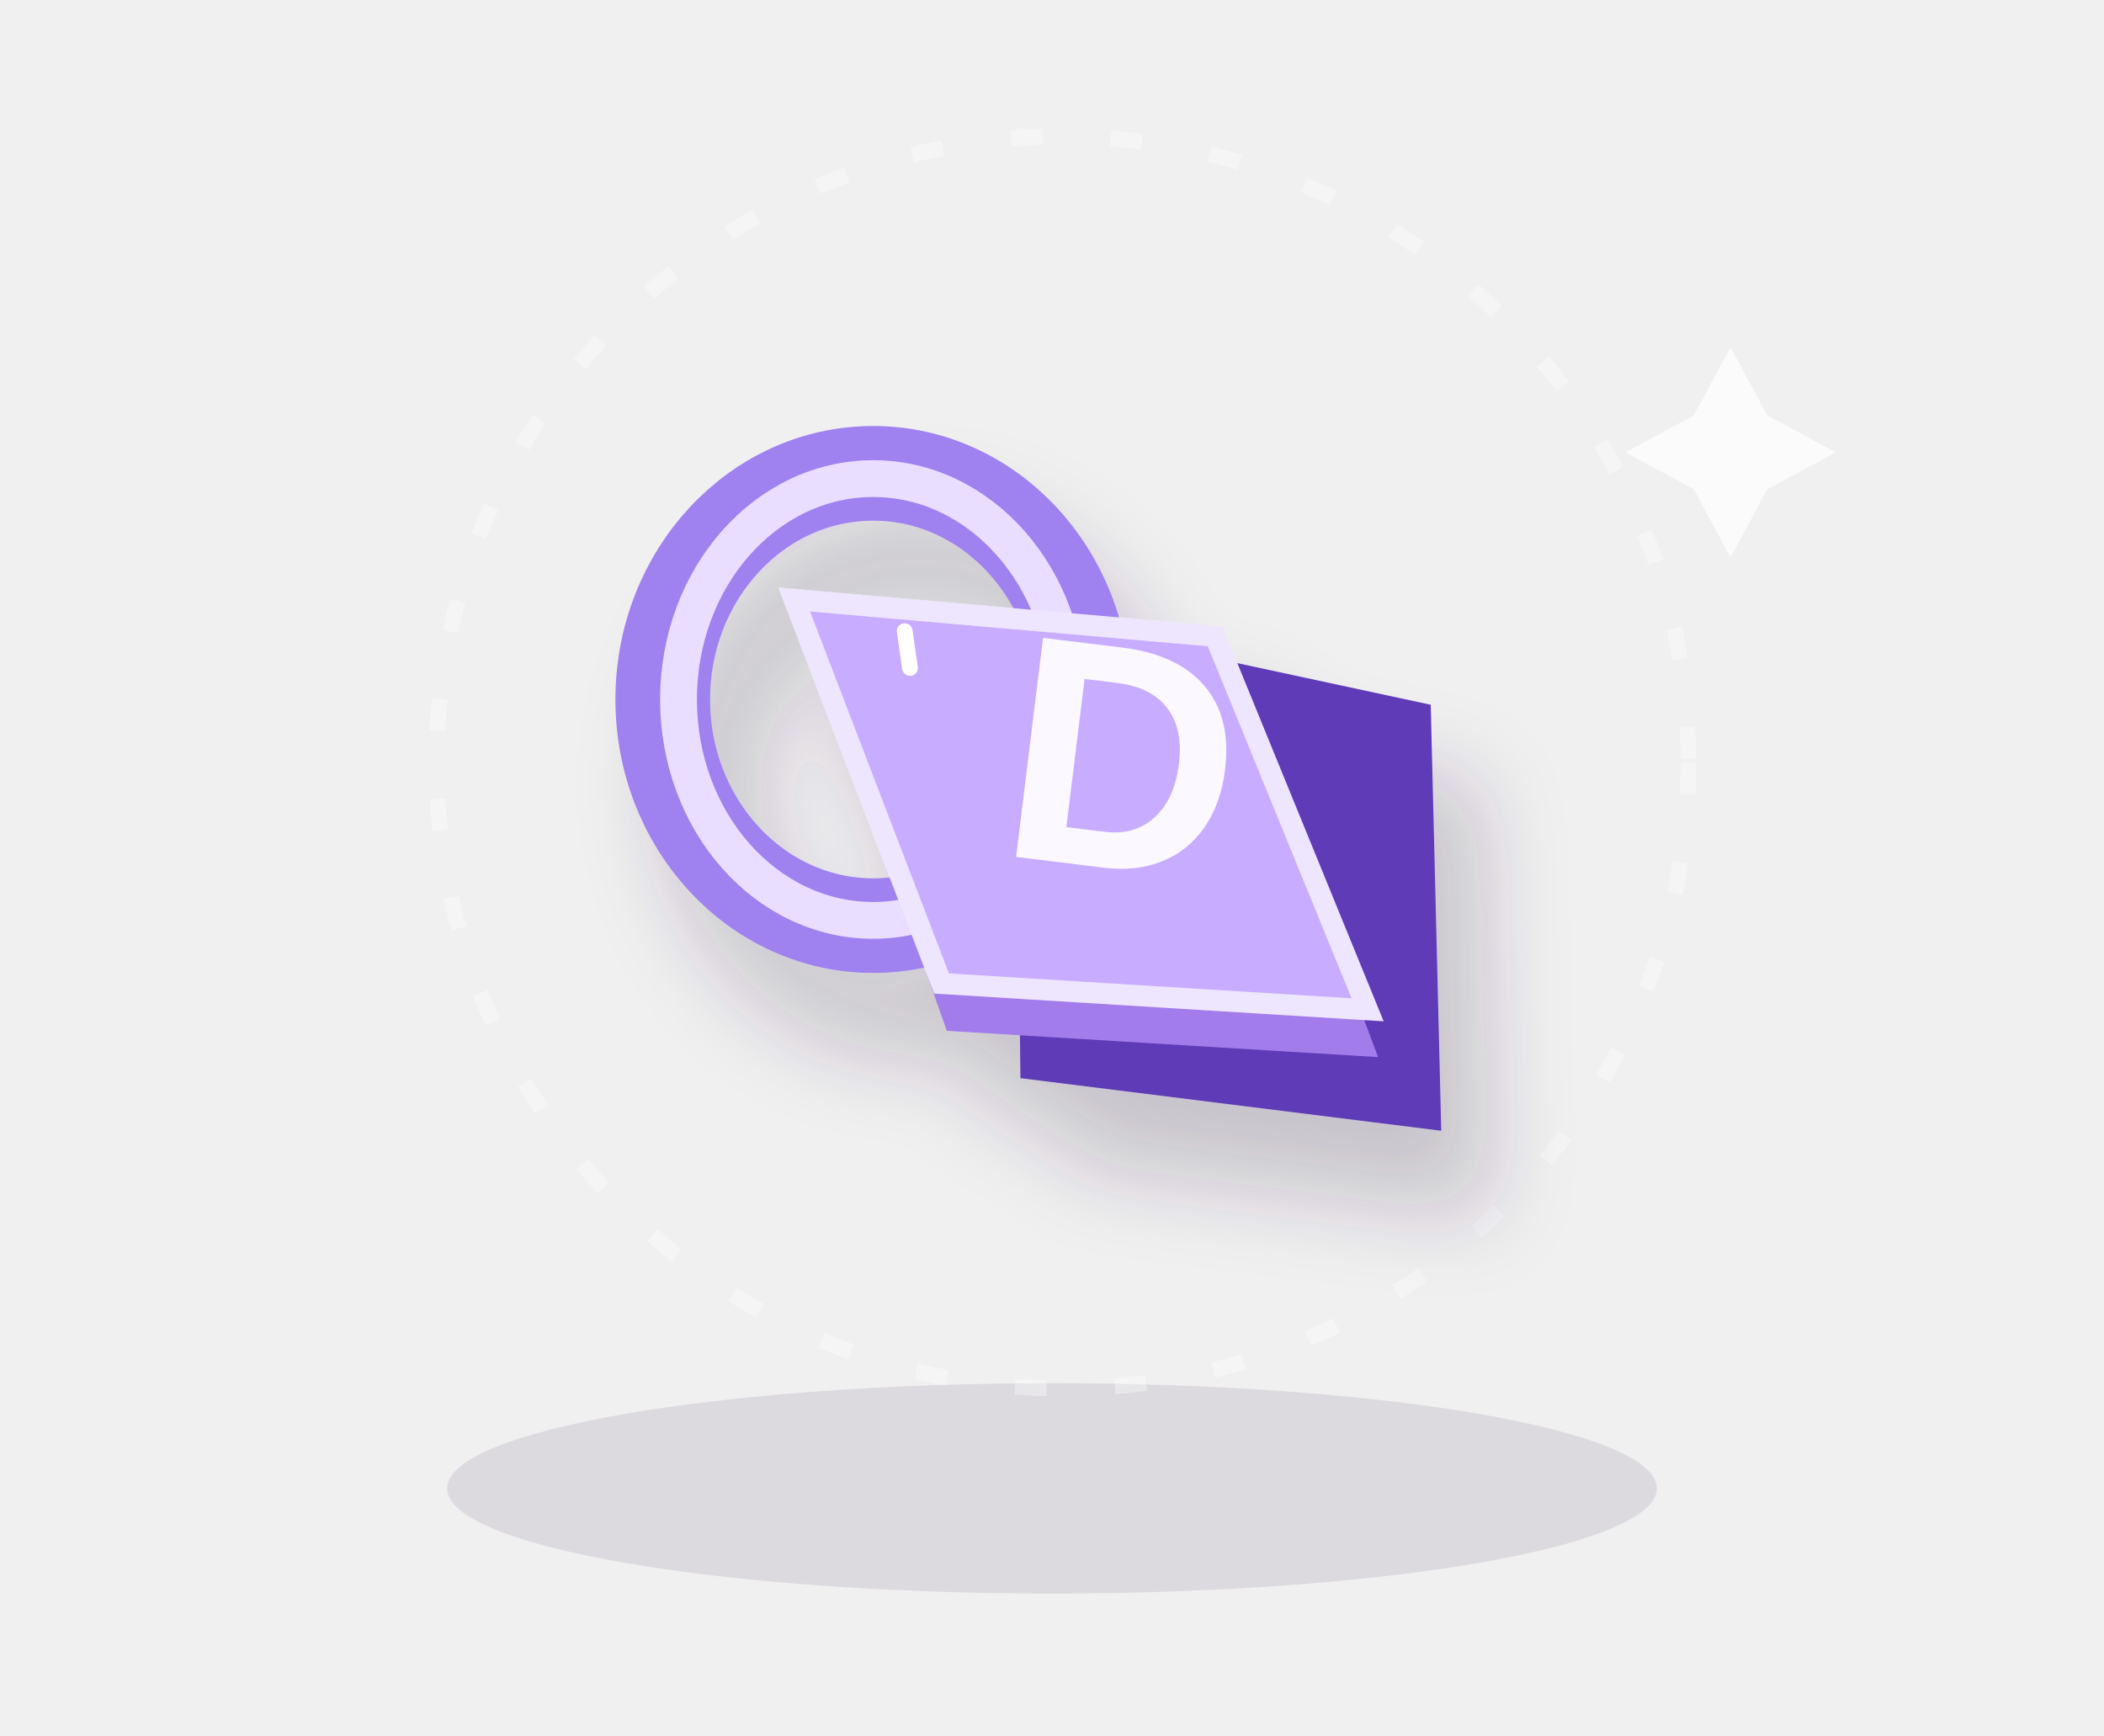
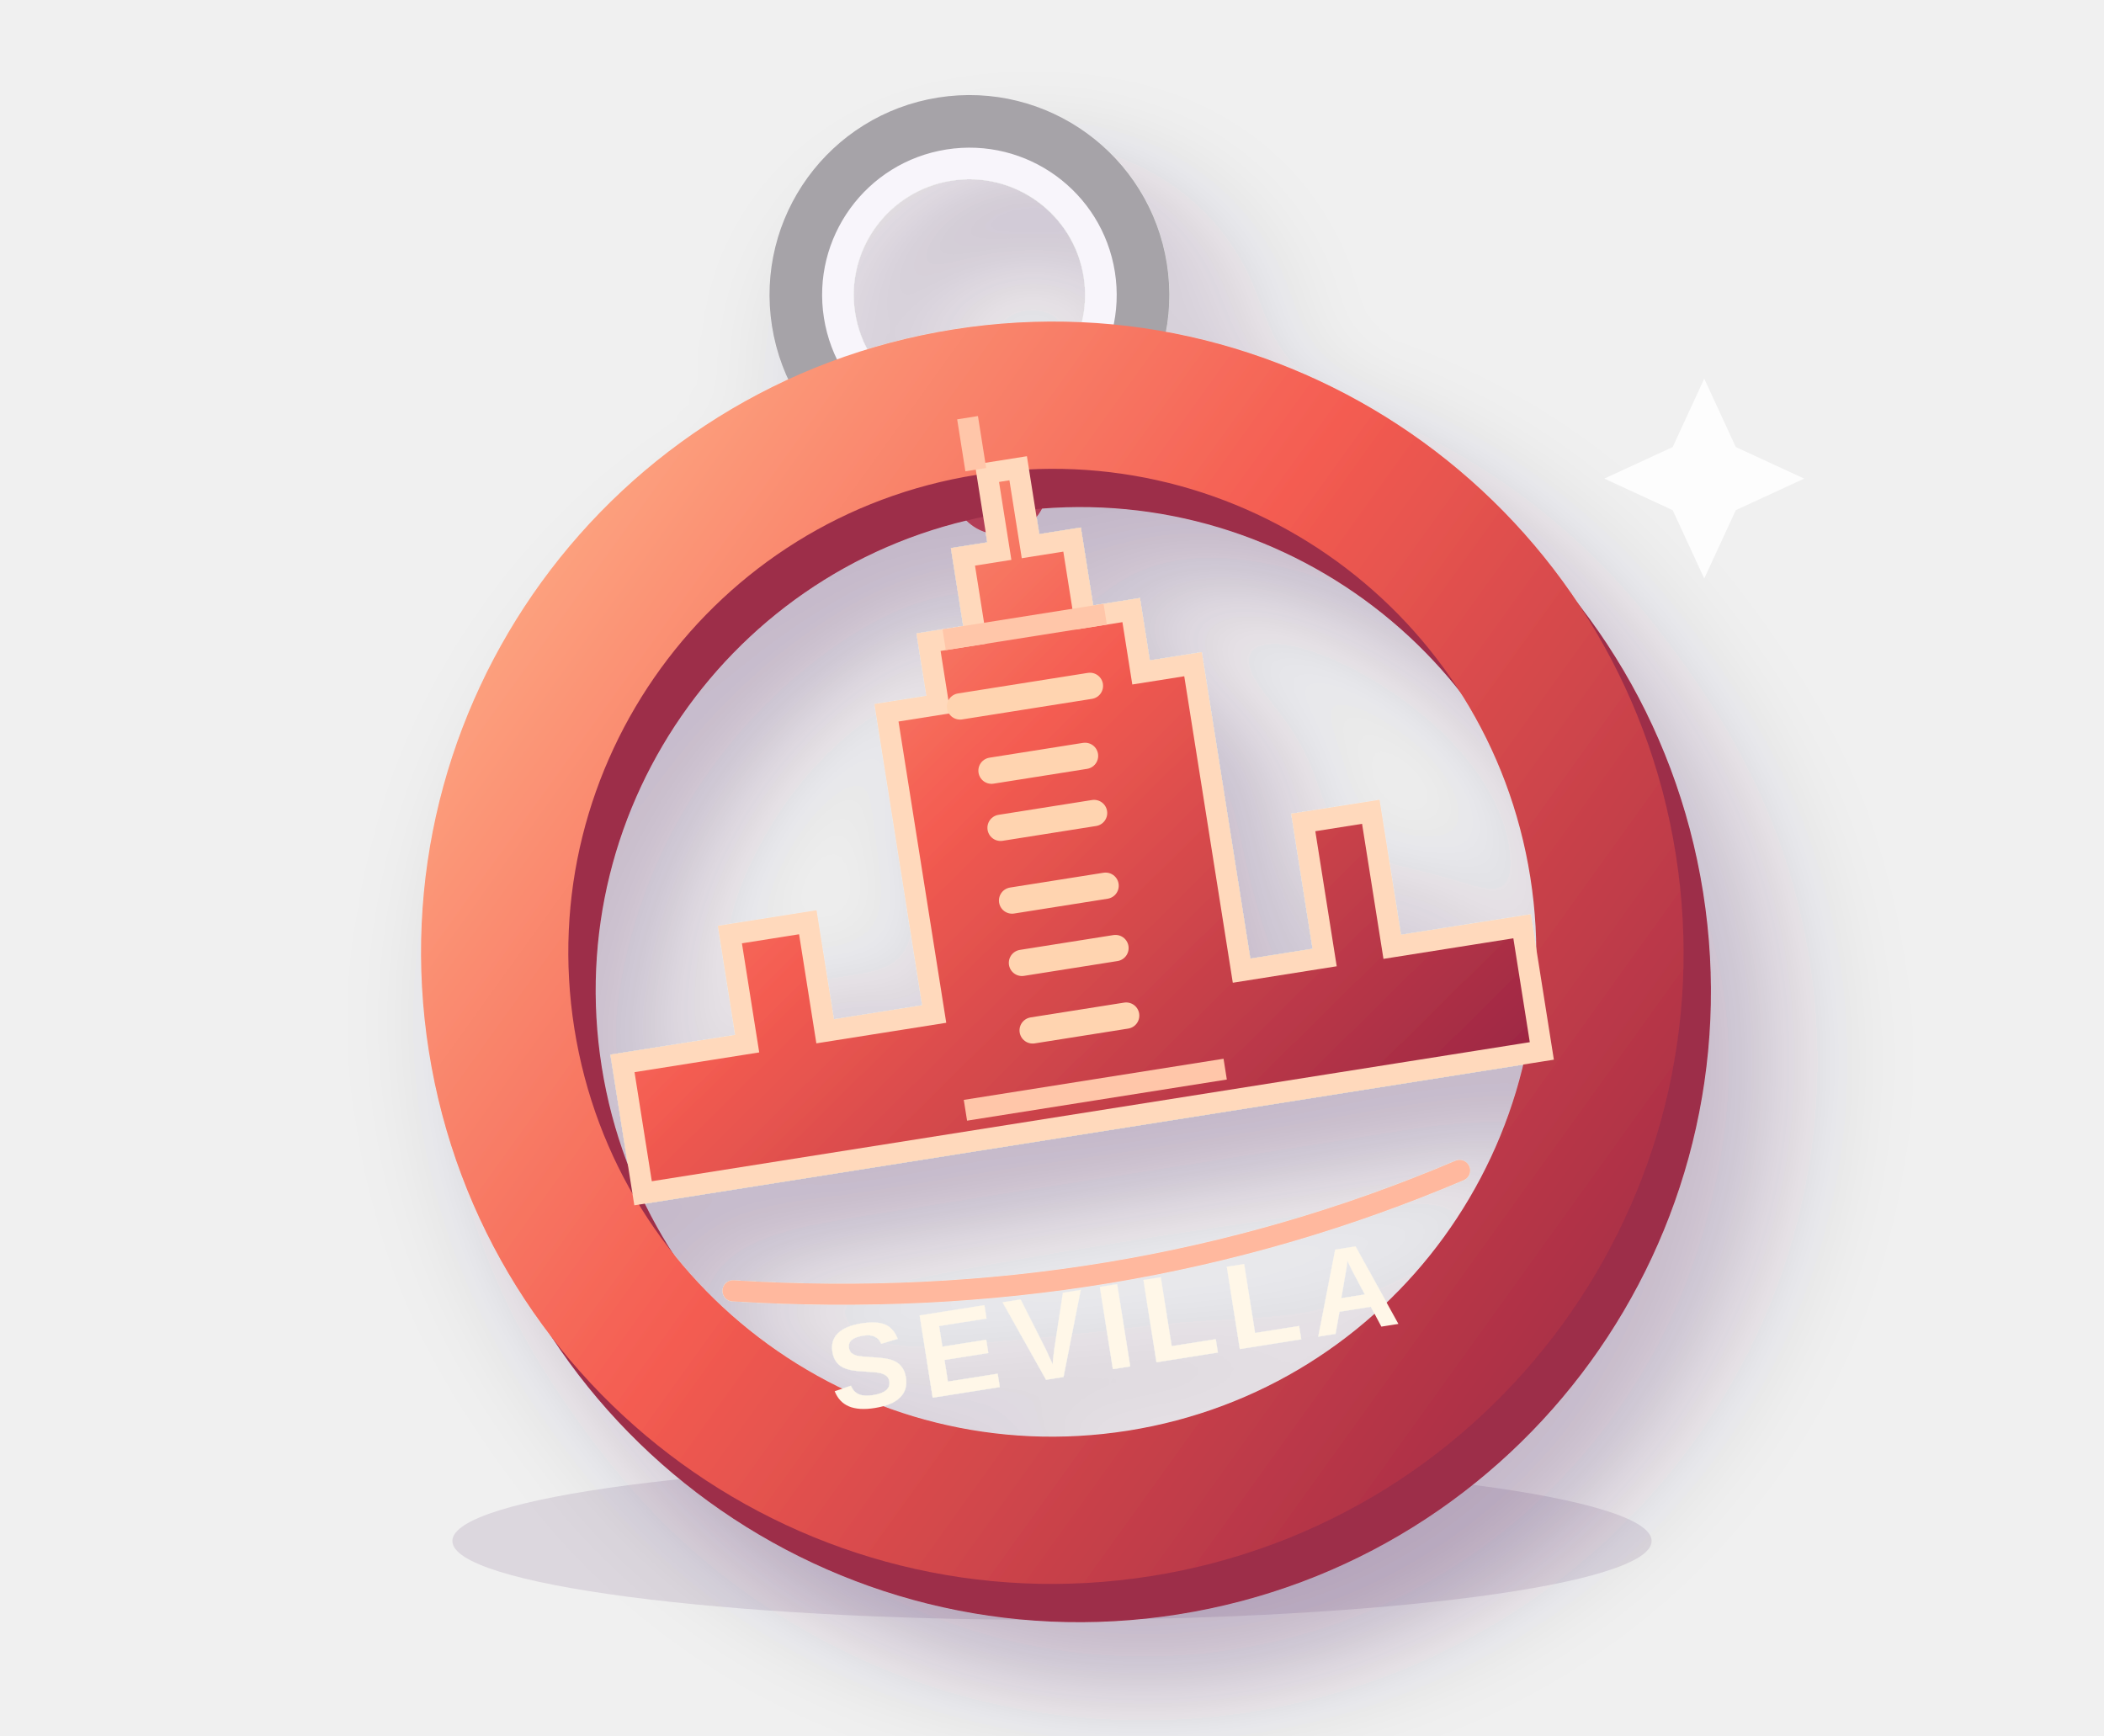
- <svg xmlns="http://www.w3.org/2000/svg" viewBox="0 0 400 330" role="img" aria-label="Ilustración original del producto">
+ <svg xmlns="http://www.w3.org/2000/svg" viewBox="0 0 400 330" role="img" aria-label="Llavero rojo con silueta de la Giralda y Sevilla">
  <defs>
-     <filter id="shade" x="-30%" y="-30%" width="160%" height="180%">
-       <feDropShadow dx="9" dy="16" stdDeviation="8" flood-color="#332350" flood-opacity=".22" />
+     <linearGradient id="red" x1="0" y1="0" x2="1" y2="1">
+       <stop stop-color="#ffb38a" />
+       <stop offset=".45" stop-color="#f45c51" />
+       <stop offset="1" stop-color="#9c2643" />
+     </linearGradient>
+     <filter id="shadow" x="-40%" y="-40%" width="180%" height="190%">
+       <feDropShadow dx="10" dy="15" stdDeviation="11" flood-color="#381d49" flood-opacity=".24" />
    </filter>
  </defs>
-   <ellipse cx="200" cy="283" rx="115" ry="20" fill="#55496e" opacity=".13" />
-   <circle cx="202" cy="145" r="119" stroke="#fff" stroke-opacity=".32" stroke-width="3" stroke-dasharray="6 13" fill="none" />
-   <g filter="url(#shade)" transform="translate(40 25)">
-     <ellipse cx="126" cy="108" rx="40" ry="43" fill="none" stroke="#9f81ef" stroke-width="18" />
-     <ellipse cx="126" cy="108" rx="37" ry="42" fill="none" stroke="#e9deff" stroke-width="7" />
-     <path d="M153 92 L232 109 L234 190 L154 180Z" fill="#5e3ab8" />
-     <path d="M111 89 L192 96 L222 176 L140 171Z" fill="#a27bea" />
-     <path d="M111 89 L191 96 L220 167 L139 162Z" fill="#c7acff" stroke="#eee5ff" stroke-width="4" />
-     <text x="171" y="140" text-anchor="middle" font-family="Arial,sans-serif" font-size="61" font-weight="900" fill="#fbf8ff" transform="rotate(7 170 140)">D</text>
-     <path d="M132 95 L133 102" stroke="#fff" stroke-width="3" stroke-linecap="round" />
+   <ellipse cx="200" cy="293" rx="114" ry="15" fill="#5e386d" opacity=".14" />
+   <g filter="url(#shadow)" transform="rotate(-9 200 168)">
+     <circle cx="202" cy="55" r="31" fill="none" stroke="#a6a3a8" stroke-width="14" />
+     <circle cx="202" cy="55" r="25" fill="none" stroke="#f8f5fb" stroke-width="6" />
+     <path d="M202 77v15" stroke="#b23e56" stroke-width="18" stroke-linecap="round" />
+     <circle cx="202" cy="189" r="106" fill="none" stroke="#9d2e4a" stroke-width="28" />
+     <circle cx="198" cy="181" r="106" fill="none" stroke="url(#red)" stroke-width="28" />
+     <path d="M114 213v-24h24v-21h15v21h21v-58h10v-12h9v-15h7V89h6v15h8v15h9v12h10v59h16v-26h13v26h25v24H114Z" fill="url(#red)" stroke="#ffd9bc" stroke-width="4" />
+     <path d="M188 132h25M192 145h18M192 156h18M192 170h18M192 182h18M192 195h18" stroke="#ffd4b0" stroke-width="5" stroke-linecap="round" />
+     <path d="M198 88v-10M187 119h31M177 208h50" stroke="#ffc6a9" stroke-width="4" />
+     <path d="M128 235q72 16 140-1" fill="none" stroke="#ffb89e" stroke-width="4" stroke-linecap="round" />
+     <text x="198" y="261" text-anchor="middle" font-family="Arial,sans-serif" font-size="23" font-weight="900" letter-spacing="2" fill="#fff7e8">SEVILLA</text>
  </g>
-   <path d="M329 66l7 13 13 7-13 7-7 13-7-13-13-7 13-7Z" fill="#fff" opacity=".74" />
+   <path d="M324 72l6 13 13 6-13 6-6 13-6-13-13-6 13-6Z" fill="#fff" opacity=".86" />
</svg>
